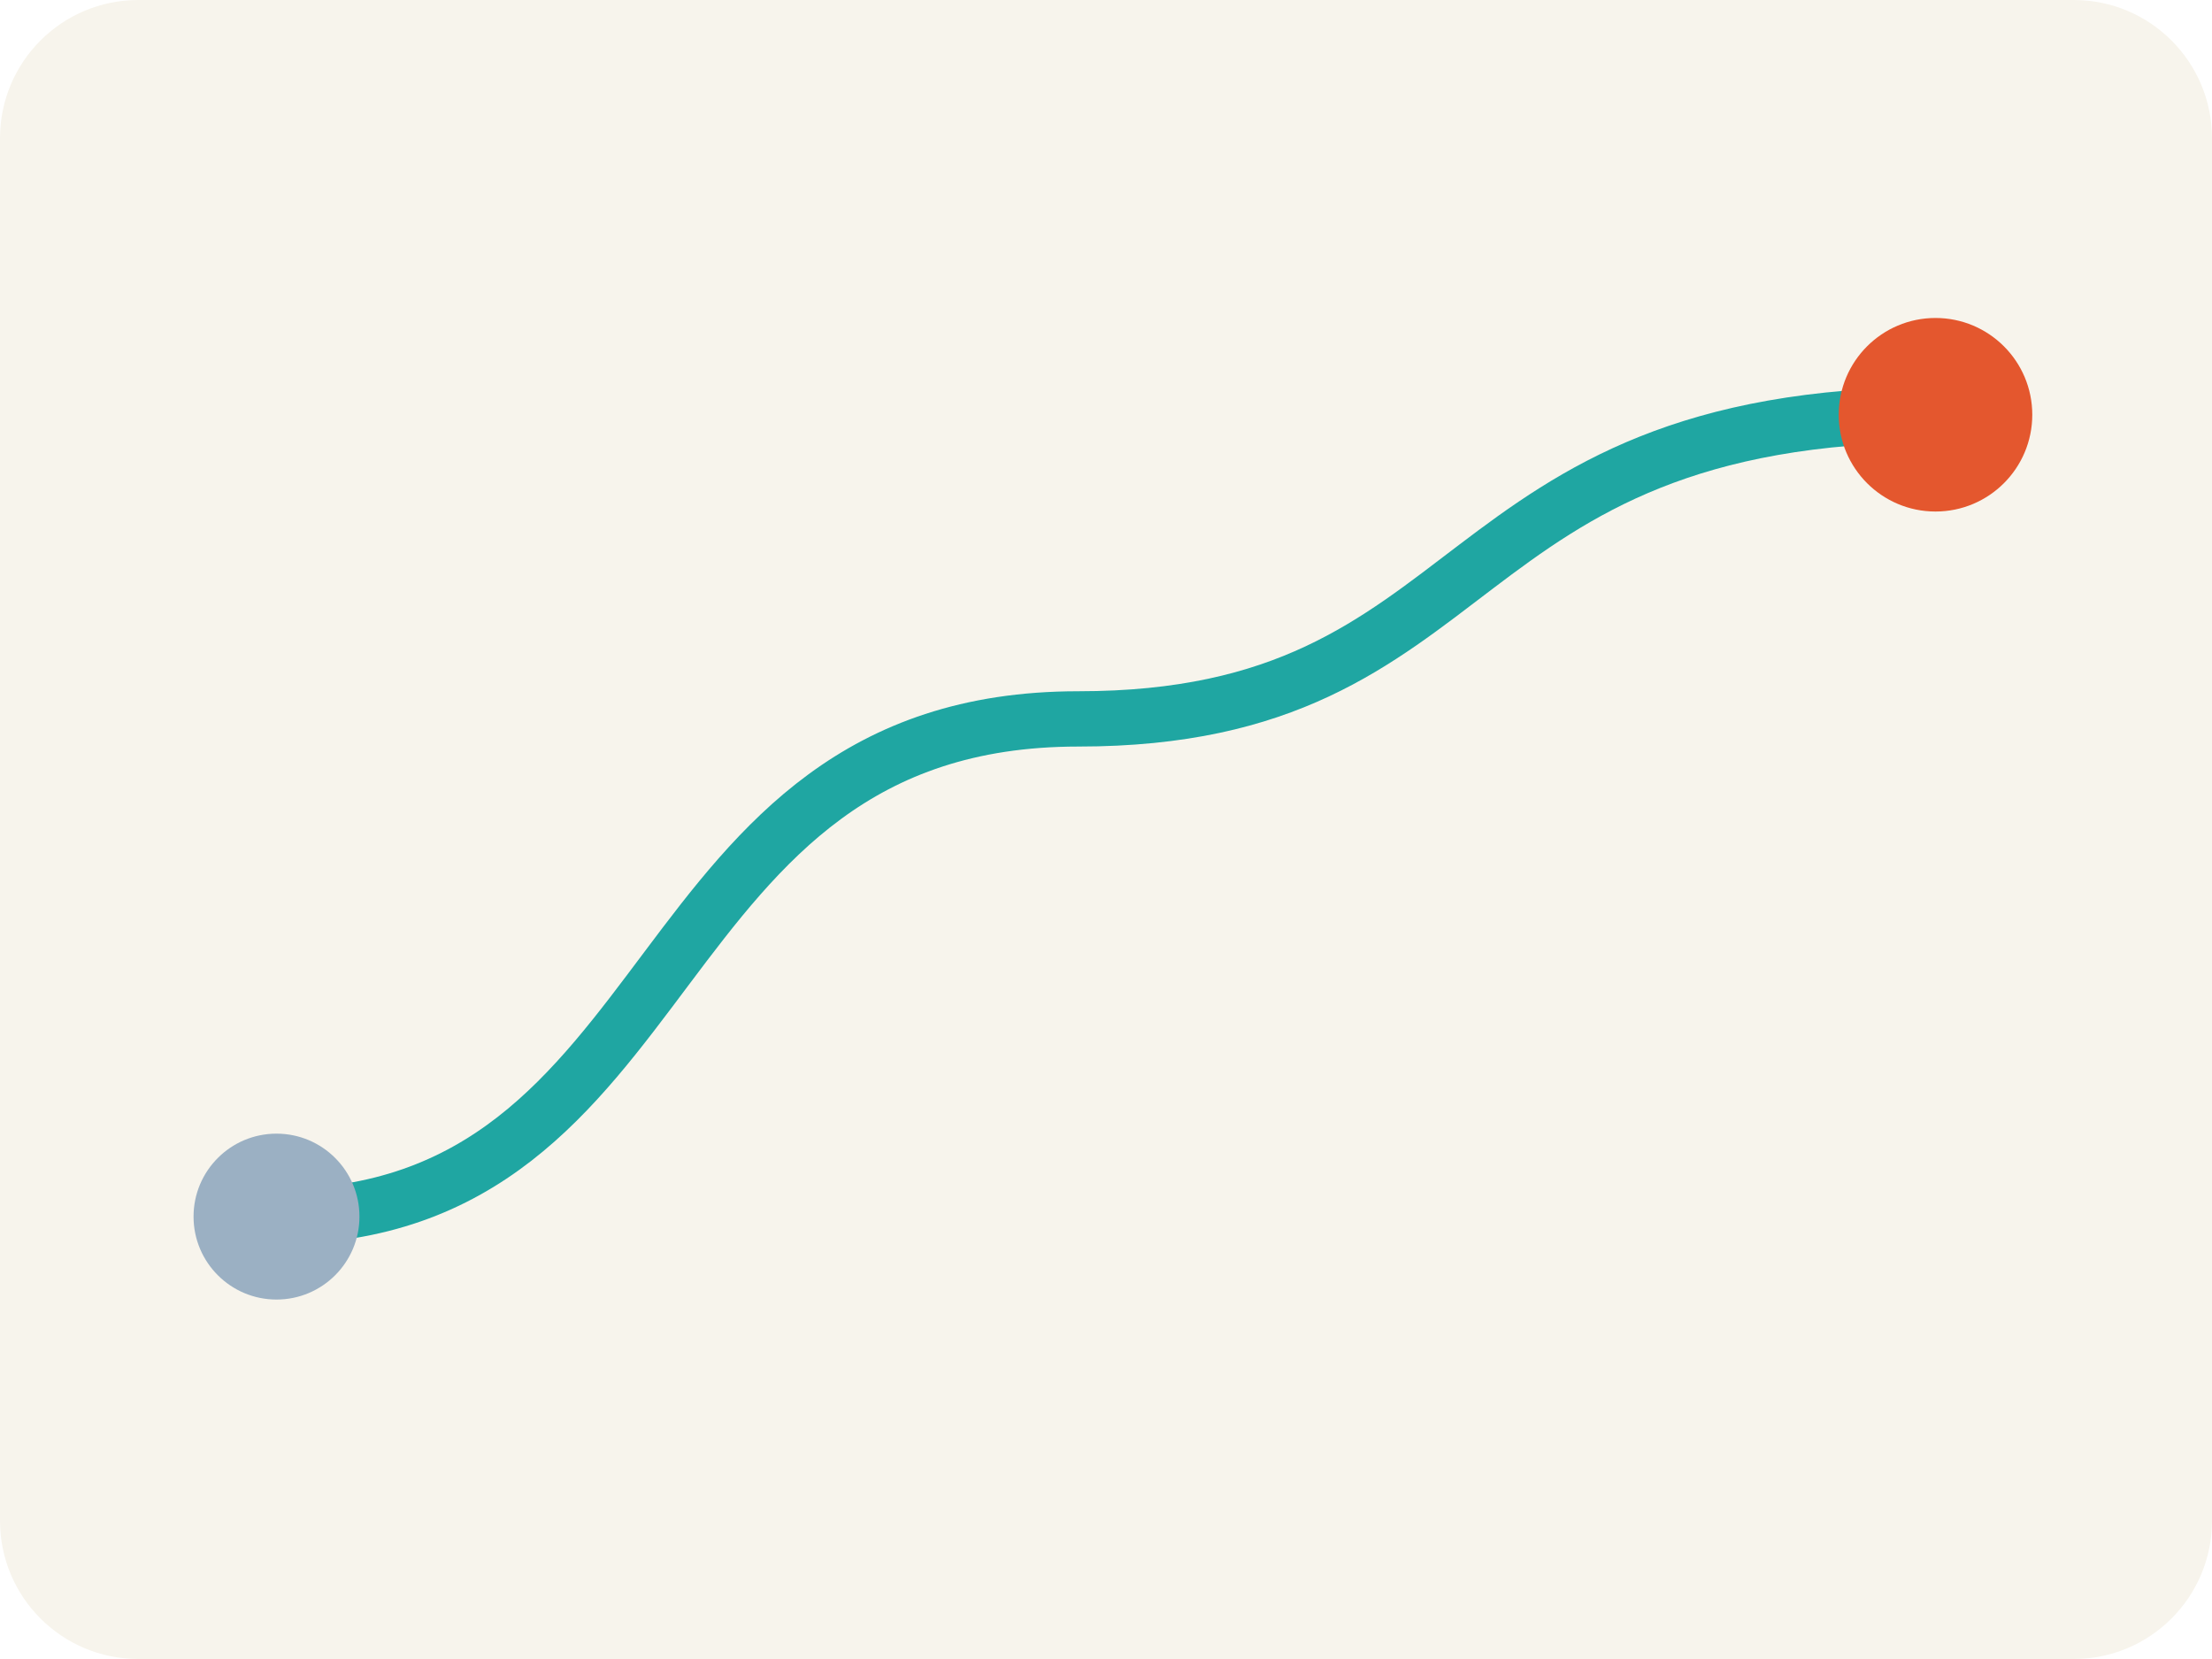
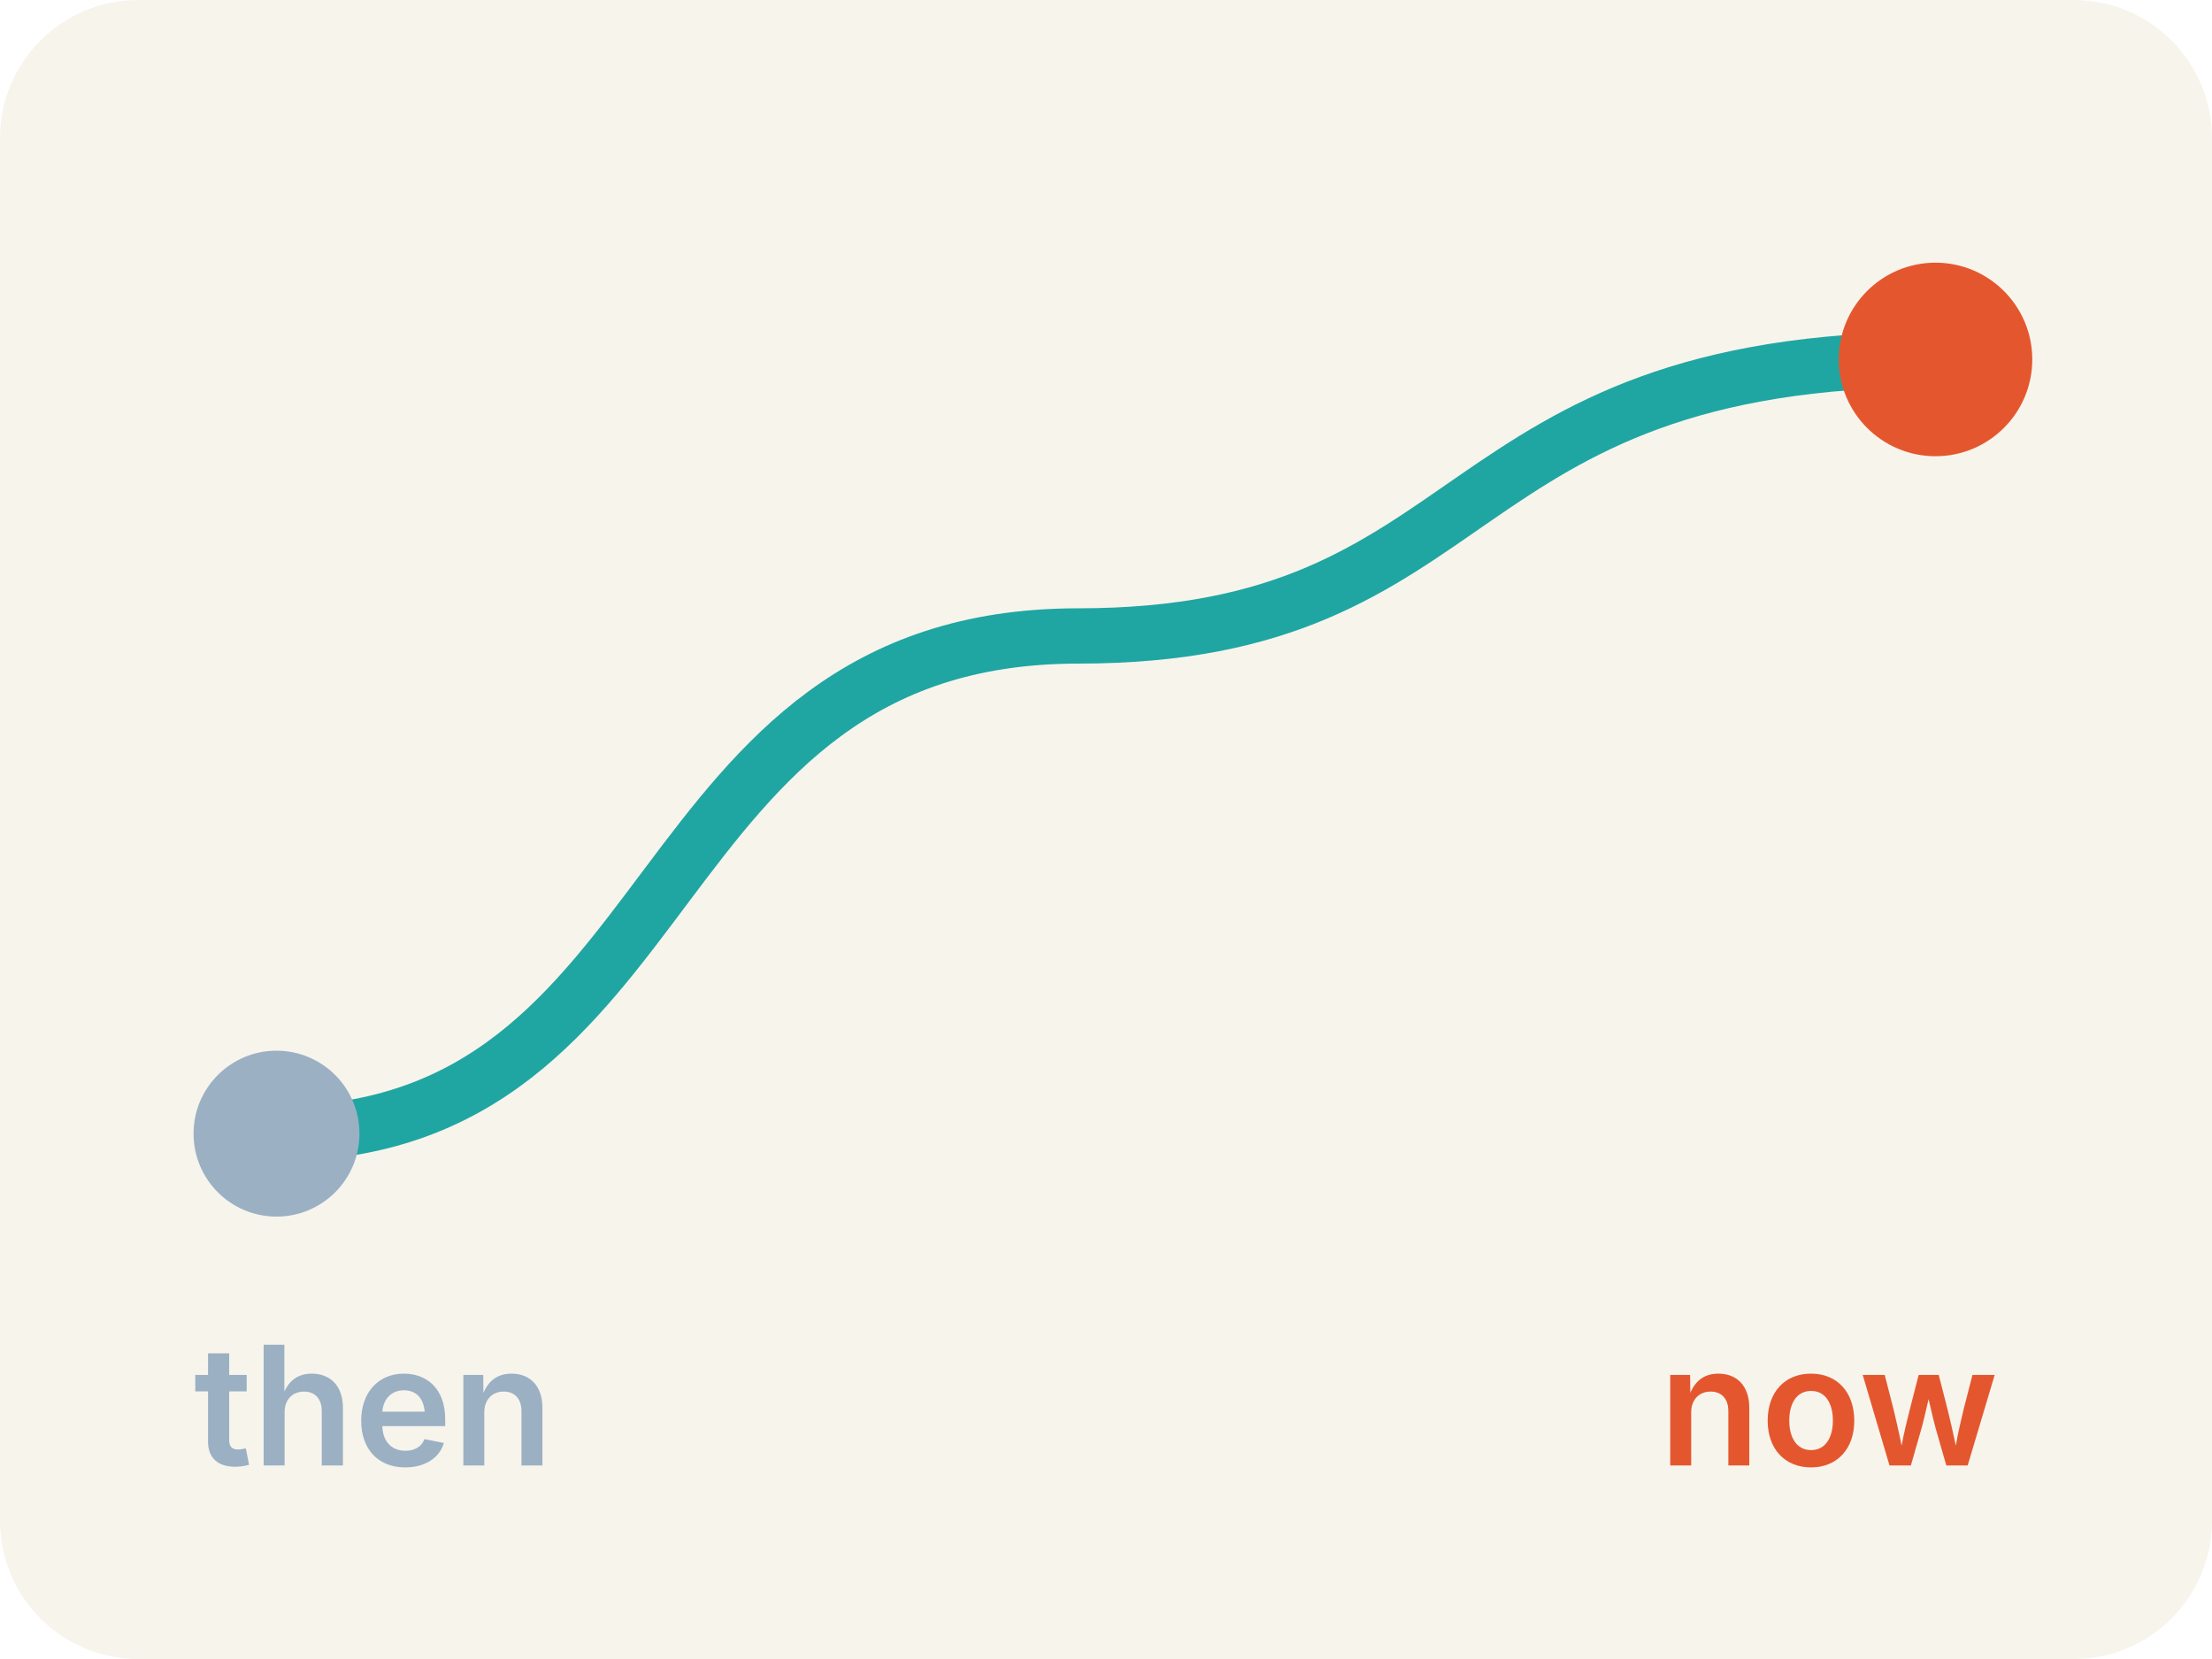
<svg xmlns="http://www.w3.org/2000/svg" viewBox="0 0 160 120" role="img" aria-labelledby="t">
  <rect x="0" y="0" width="160" height="120" rx="10" fill="#f7f4ec" />
-   <path d="M20 88 C50 88 46 52 78 52 C108 52 104 30 140 30" fill="none" stroke="#1fa6a2" stroke-width="4" stroke-linecap="round" stroke-linejoin="round" />
-   <circle cx="20" cy="88" r="6" fill="#9bb0c3" />
-   <circle cx="140" cy="30" r="7" fill="#e4572e" />
+   <path d="M20 82 C50 82 46 46 78 46 C108 46 104 26 140 26" fill="none" stroke="#1fa6a2" stroke-width="4" stroke-linecap="round" stroke-linejoin="round" />
+   <circle cx="20" cy="82" r="6" fill="#9bb0c3" />
+   <circle cx="140" cy="26" r="7" fill="#e4572e" />
+   <text x="14" y="106" font-family="system-ui,-apple-system,Segoe UI,sans-serif" font-size="12" font-weight="600" fill="#9bb0c3">then</text>
+   <text x="120" y="106" font-family="system-ui,-apple-system,Segoe UI,sans-serif" font-size="12" font-weight="600" fill="#e4572e">now</text>
</svg>
